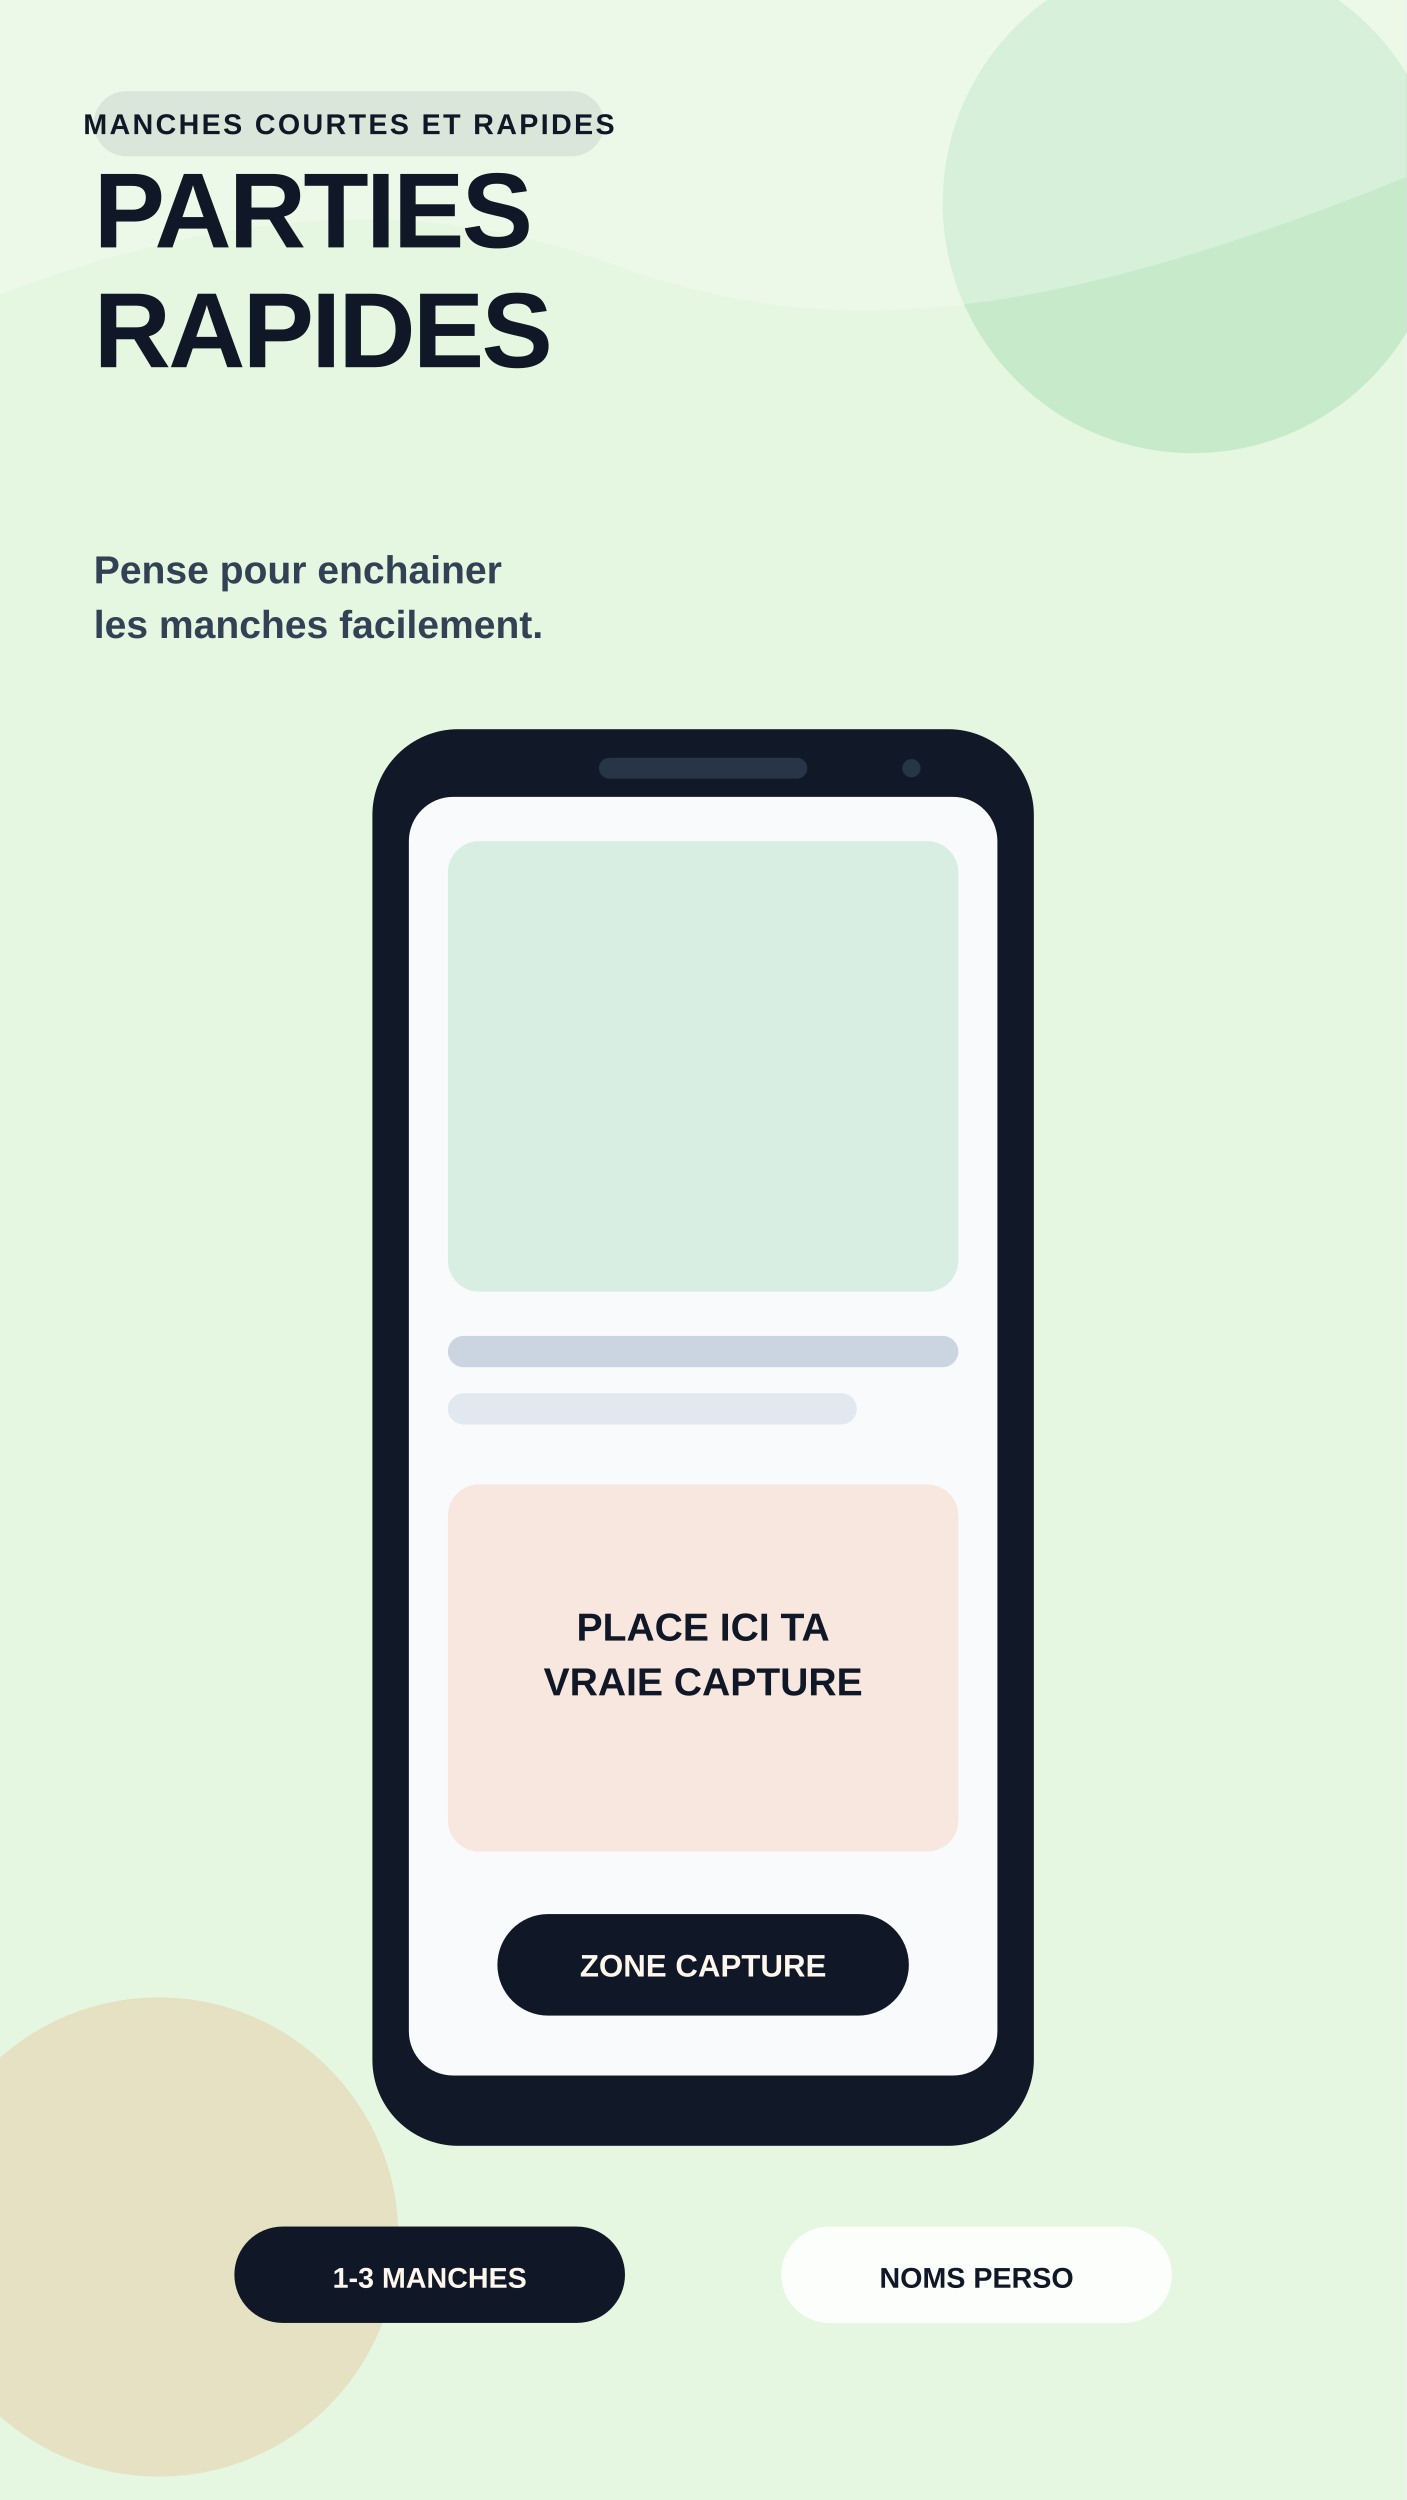
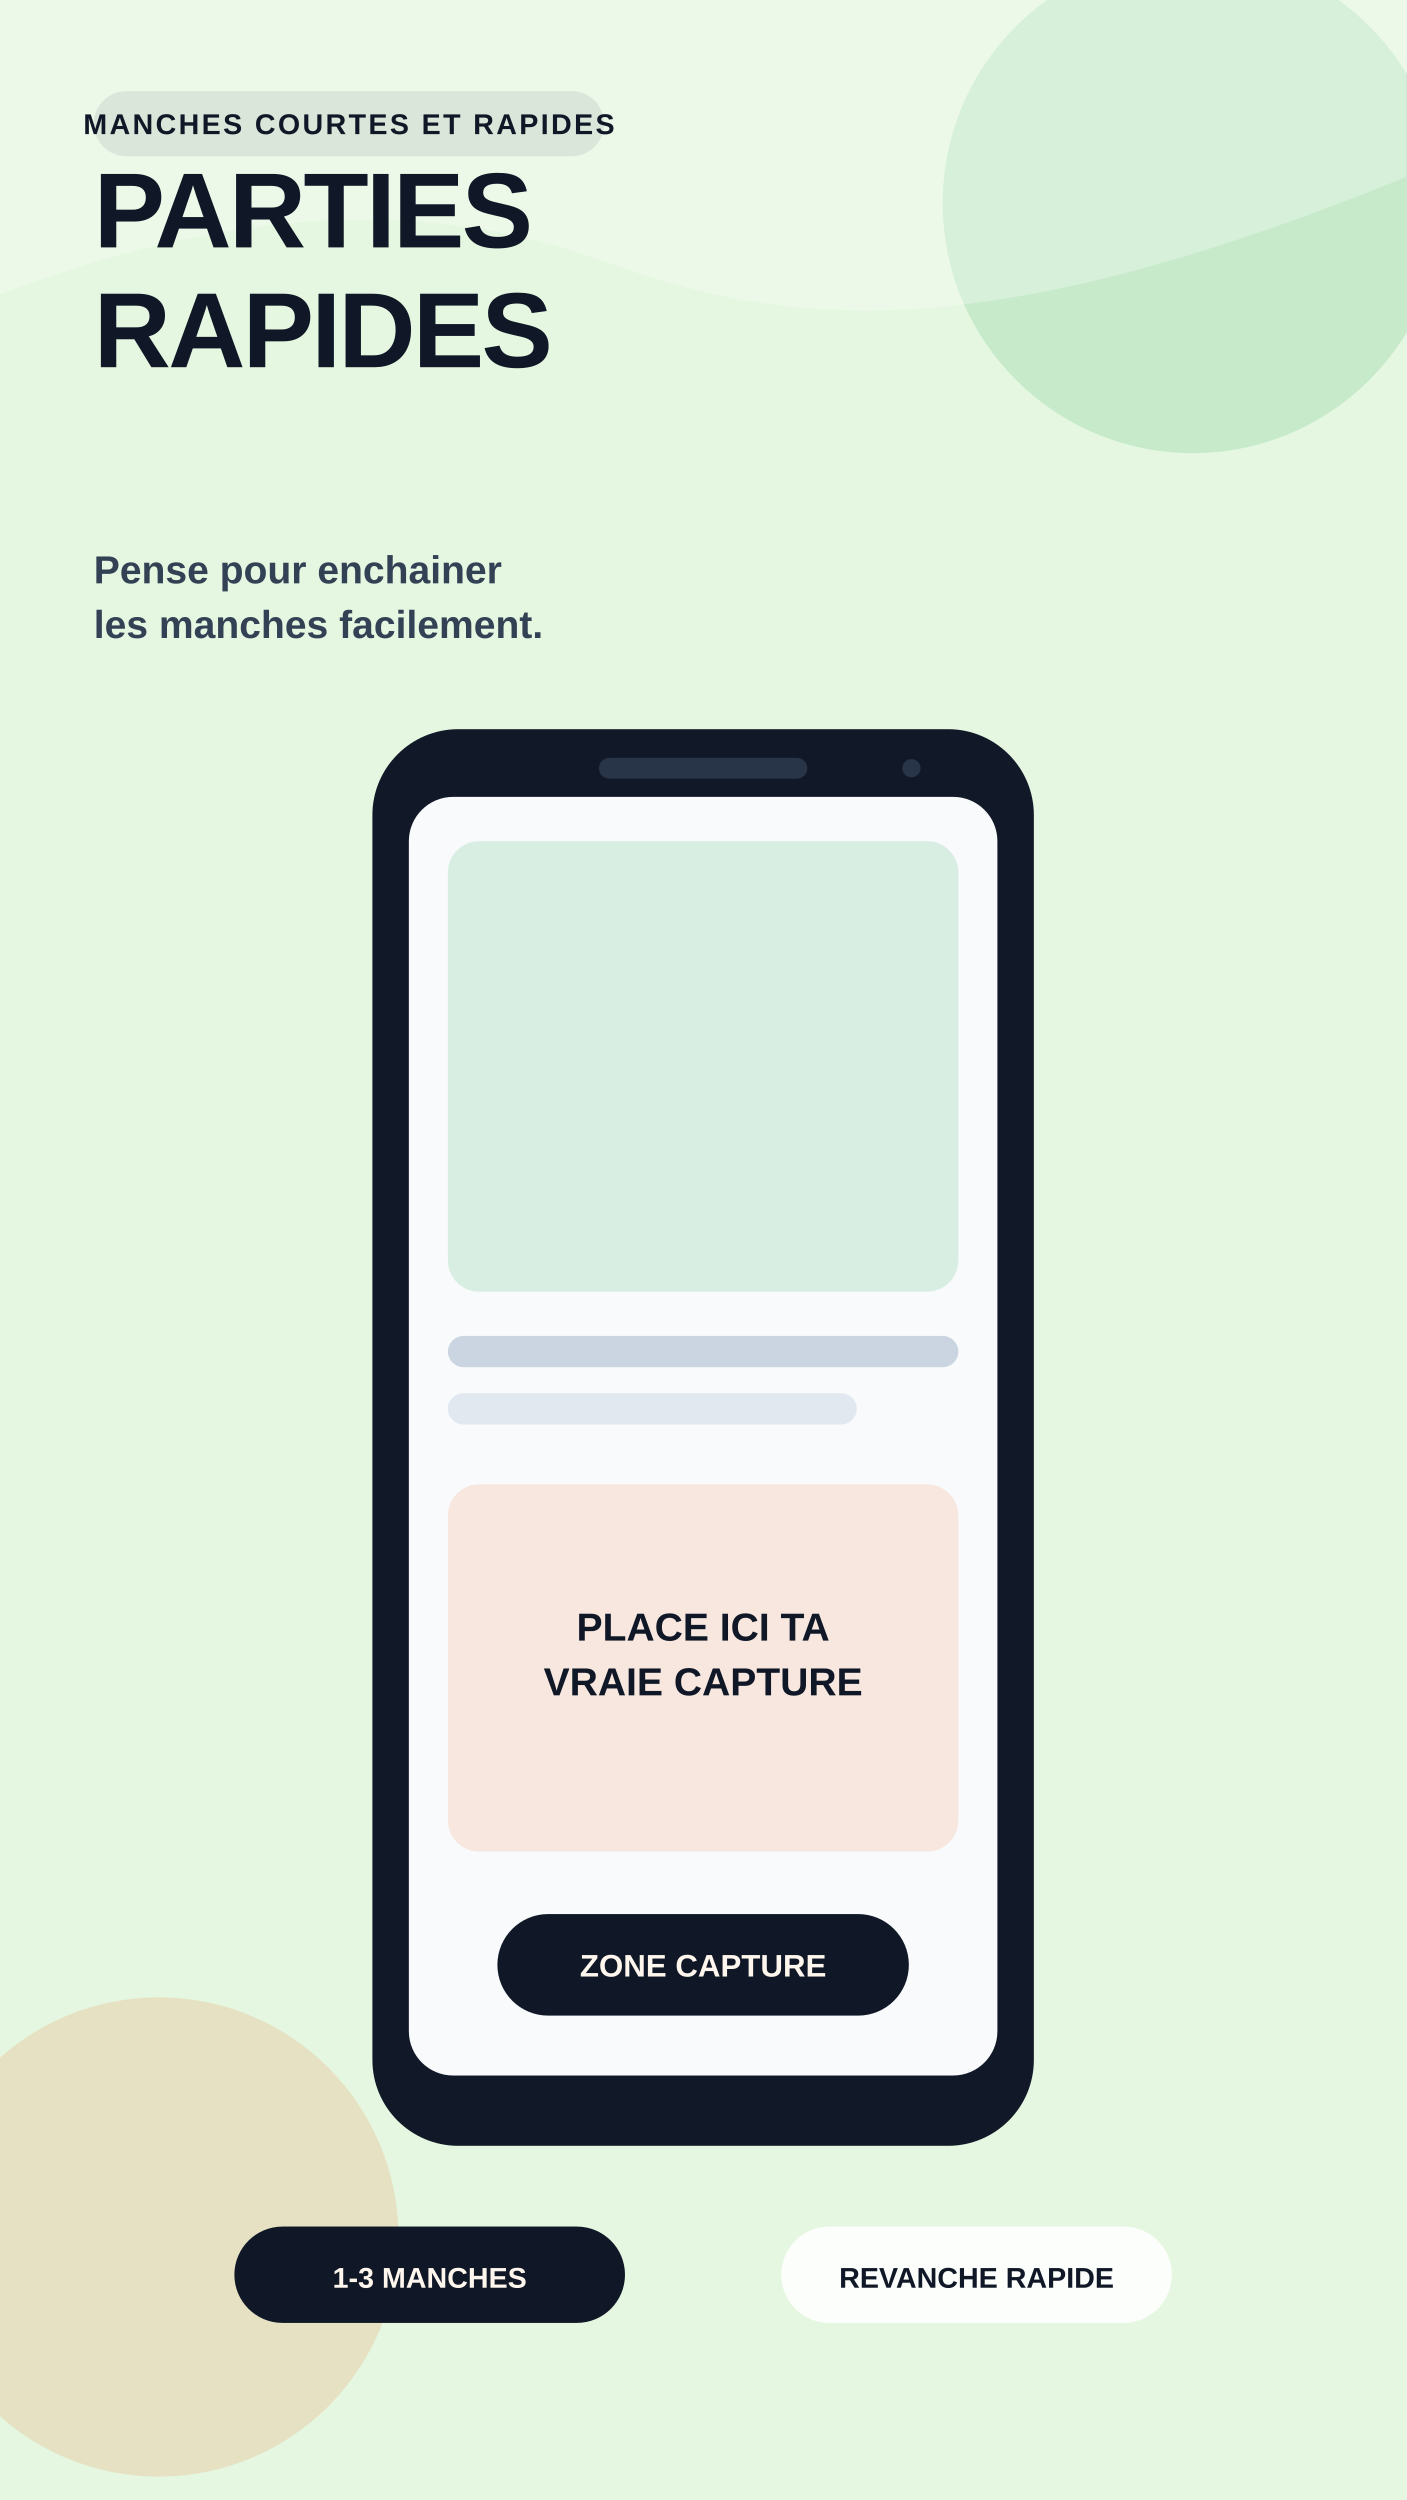
<svg xmlns="http://www.w3.org/2000/svg" width="1080" height="1920" viewBox="0 0 1080 1920" fill="none">
  <rect width="1080" height="1920" fill="#E5F7E1" />
  <circle cx="916" cy="156" r="192" fill="#16A34A" fill-opacity="0.15" />
  <circle cx="122" cy="1718" r="184" fill="#EA580C" fill-opacity="0.14" />
  <path d="M0 226C168 162 322 148 468 202C624 260 784 256 1080 136V0H0V226Z" fill="#FFFFFF" fill-opacity="0.28" />
  <rect x="72" y="70" width="392" height="50" rx="25" fill="#101827" fill-opacity="0.08" />
  <text x="268" y="103" text-anchor="middle" fill="#101827" font-family="Bahnschrift, Segoe UI, Arial, sans-serif" font-size="22" font-weight="800" letter-spacing="1.8">MANCHES COURTES ET RAPIDES</text>
  <text x="72" y="190" fill="#101827" font-family="Bahnschrift, Segoe UI, Arial, sans-serif" font-size="82" font-weight="800" letter-spacing="-2">PARTIES</text>
  <text x="72" y="282" fill="#101827" font-family="Bahnschrift, Segoe UI, Arial, sans-serif" font-size="82" font-weight="800" letter-spacing="-2">RAPIDES</text>
  <text x="72" y="448" fill="#334155" font-family="Bahnschrift, Segoe UI, Arial, sans-serif" font-size="30" font-weight="600">Pense pour enchainer</text>
  <text x="72" y="490" fill="#334155" font-family="Bahnschrift, Segoe UI, Arial, sans-serif" font-size="30" font-weight="600">les manches facilement.</text>
  <g id="phone">
    <rect x="286" y="560" width="508" height="1088" rx="66" fill="#111827" />
    <rect x="314" y="612" width="452" height="982" rx="34" fill="#F8FAFC" />
    <rect x="460" y="582" width="160" height="16" rx="8" fill="#283548" />
    <circle cx="700" cy="590" r="7" fill="#283548" />
    <rect x="344" y="646" width="392" height="346" rx="24" fill="#16A34A" fill-opacity="0.14" />
    <rect x="344" y="1026" width="392" height="24" rx="12" fill="#CBD5E1" />
    <rect x="344" y="1070" width="314" height="24" rx="12" fill="#E2E8F0" />
    <rect x="344" y="1140" width="392" height="282" rx="24" fill="#EA580C" fill-opacity="0.12" />
    <rect x="382" y="1470" width="316" height="78" rx="39" fill="#101827" />
    <text x="540" y="1260" text-anchor="middle" fill="#101827" font-family="Bahnschrift, Segoe UI, Arial, sans-serif" font-size="30" font-weight="800">PLACE ICI TA</text>
    <text x="540" y="1302" text-anchor="middle" fill="#101827" font-family="Bahnschrift, Segoe UI, Arial, sans-serif" font-size="30" font-weight="800">VRAIE CAPTURE</text>
    <text x="540" y="1518" text-anchor="middle" fill="#FFF7ED" font-family="Bahnschrift, Segoe UI, Arial, sans-serif" font-size="24" font-weight="800">ZONE CAPTURE</text>
  </g>
  <rect x="180" y="1710" width="300" height="74" rx="37" fill="#101827" />
  <text x="330" y="1757" text-anchor="middle" fill="#FFF7ED" font-family="Bahnschrift, Segoe UI, Arial, sans-serif" font-size="22" font-weight="800">1-3 MANCHES</text>
  <rect x="600" y="1710" width="300" height="74" rx="37" fill="#FFFFFF" fill-opacity="0.88" />
-   <text x="750" y="1757" text-anchor="middle" fill="#101827" font-family="Bahnschrift, Segoe UI, Arial, sans-serif" font-size="22" font-weight="800">NOMS PERSO</text>
+   <text x="750" y="1757" text-anchor="middle" fill="#101827" font-family="Bahnschrift, Segoe UI, Arial, sans-serif" font-size="22" font-weight="800">REVANCHE RAPIDE</text>
</svg>
